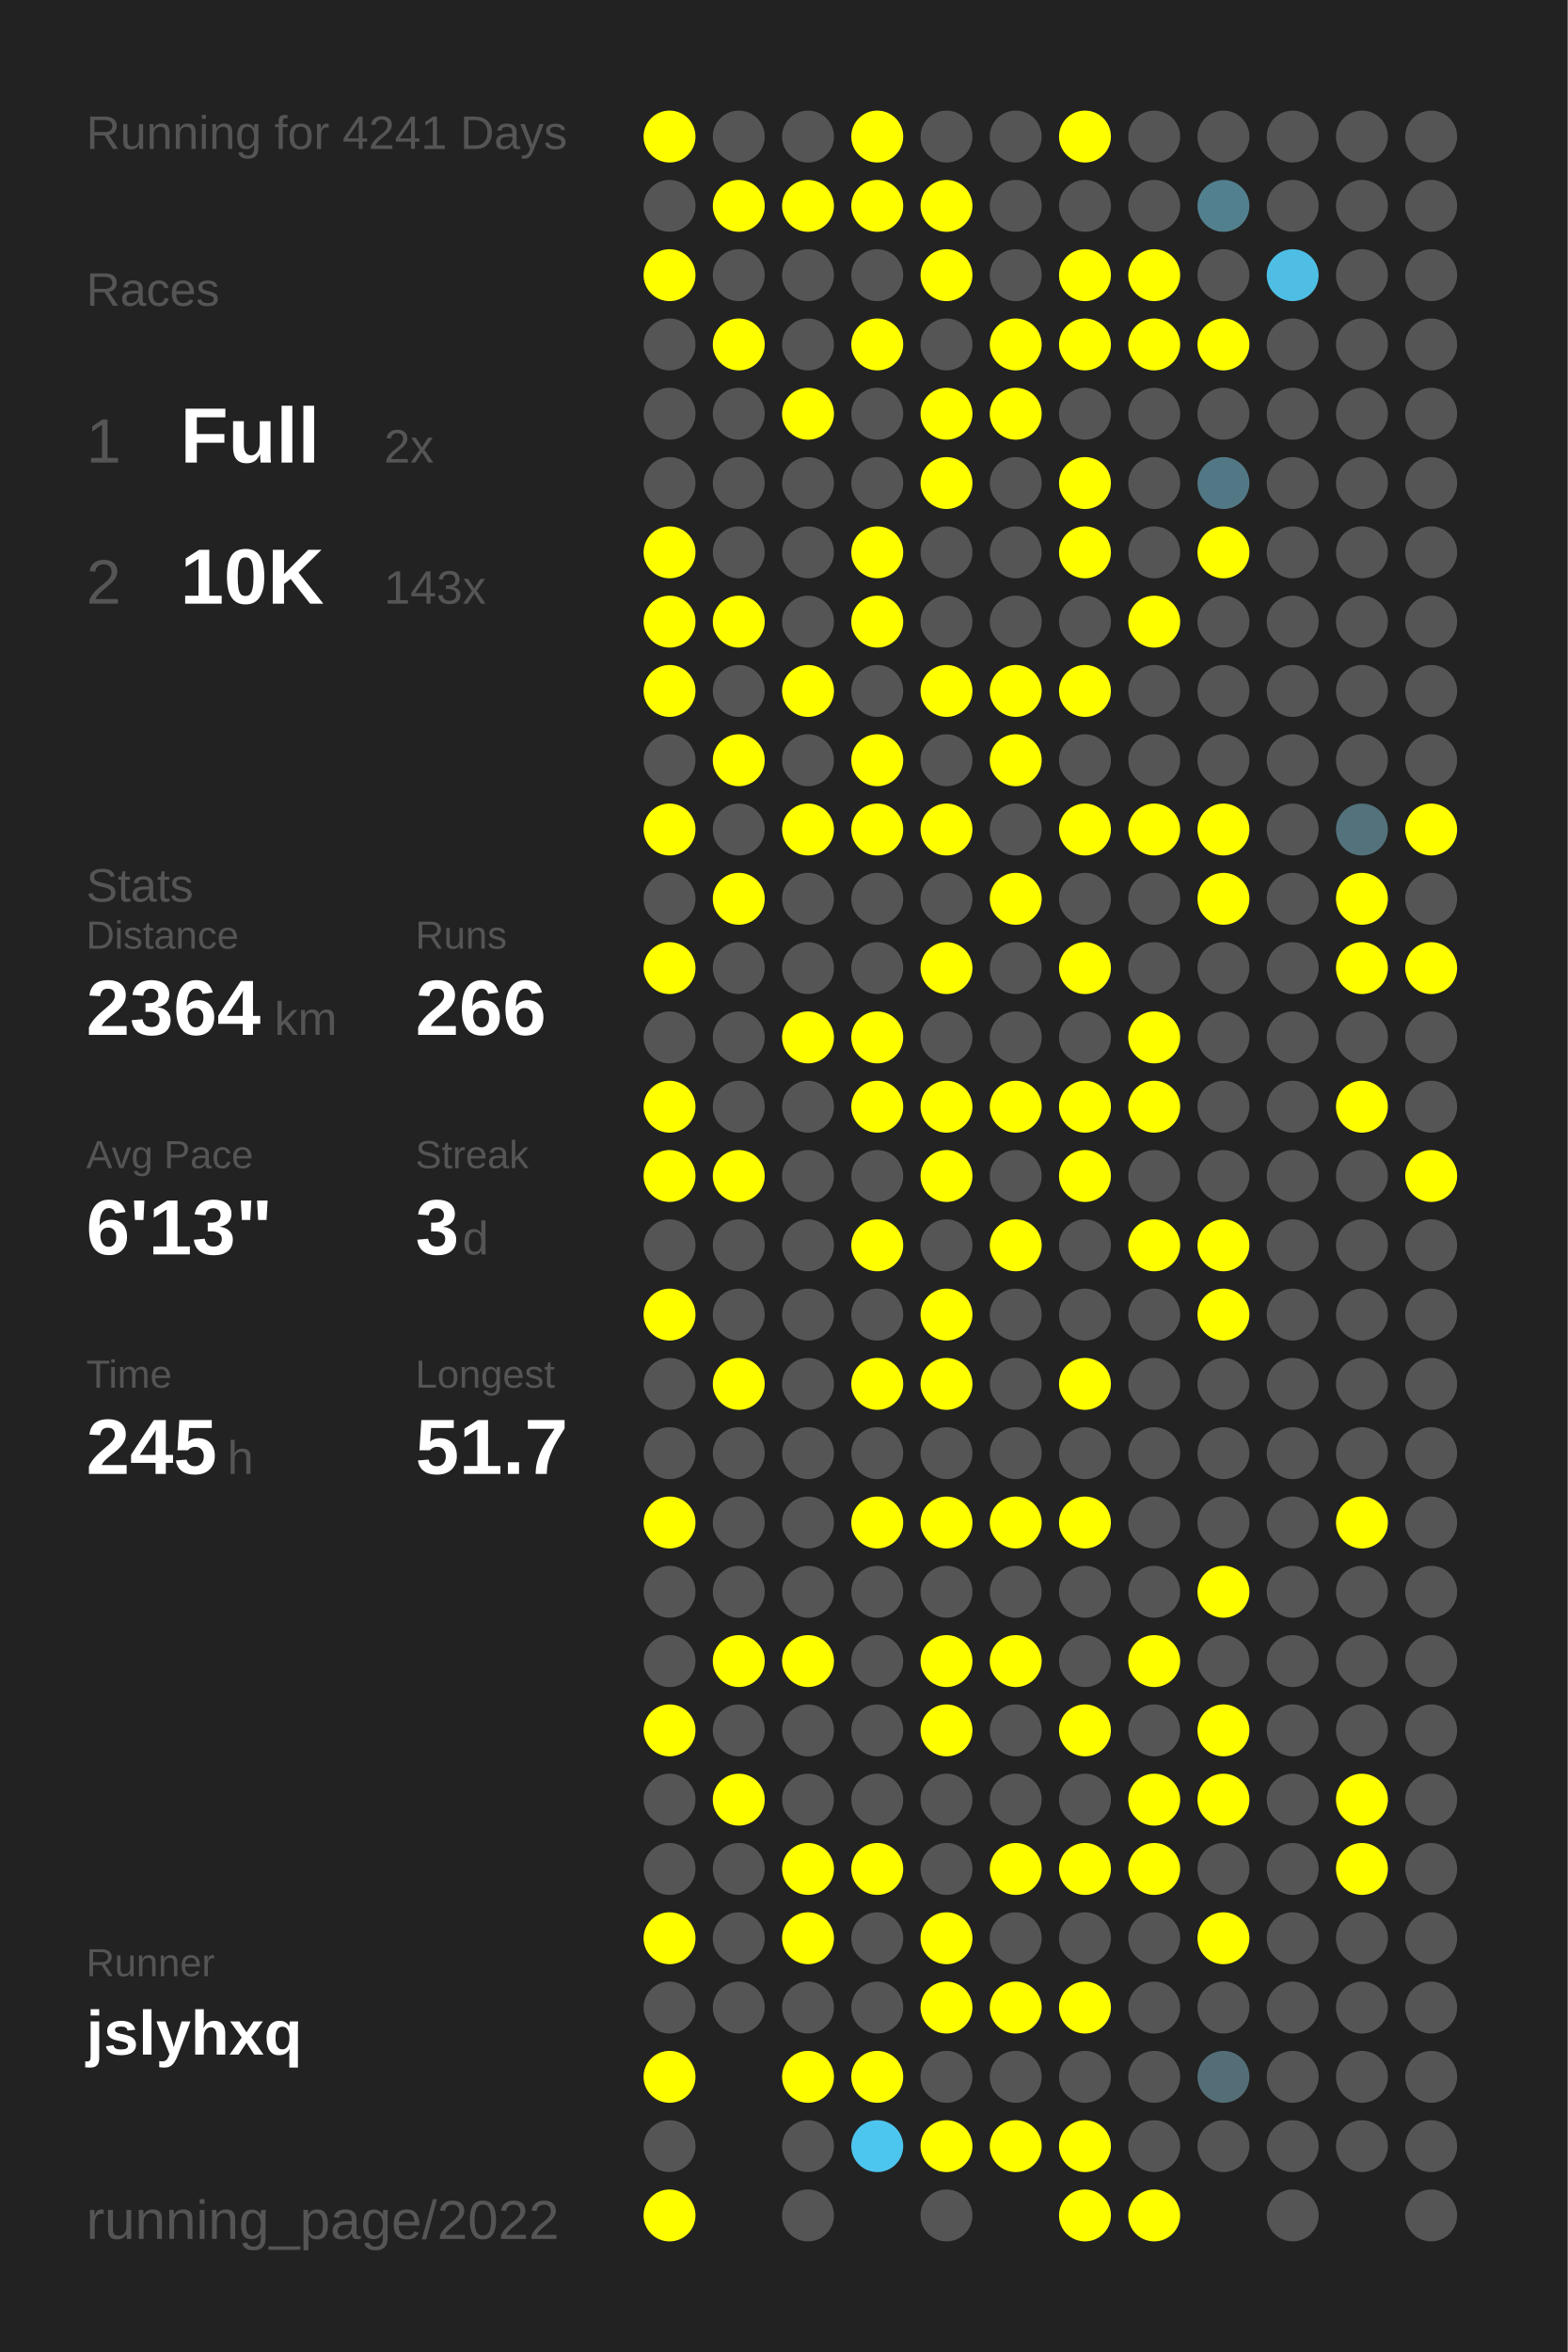
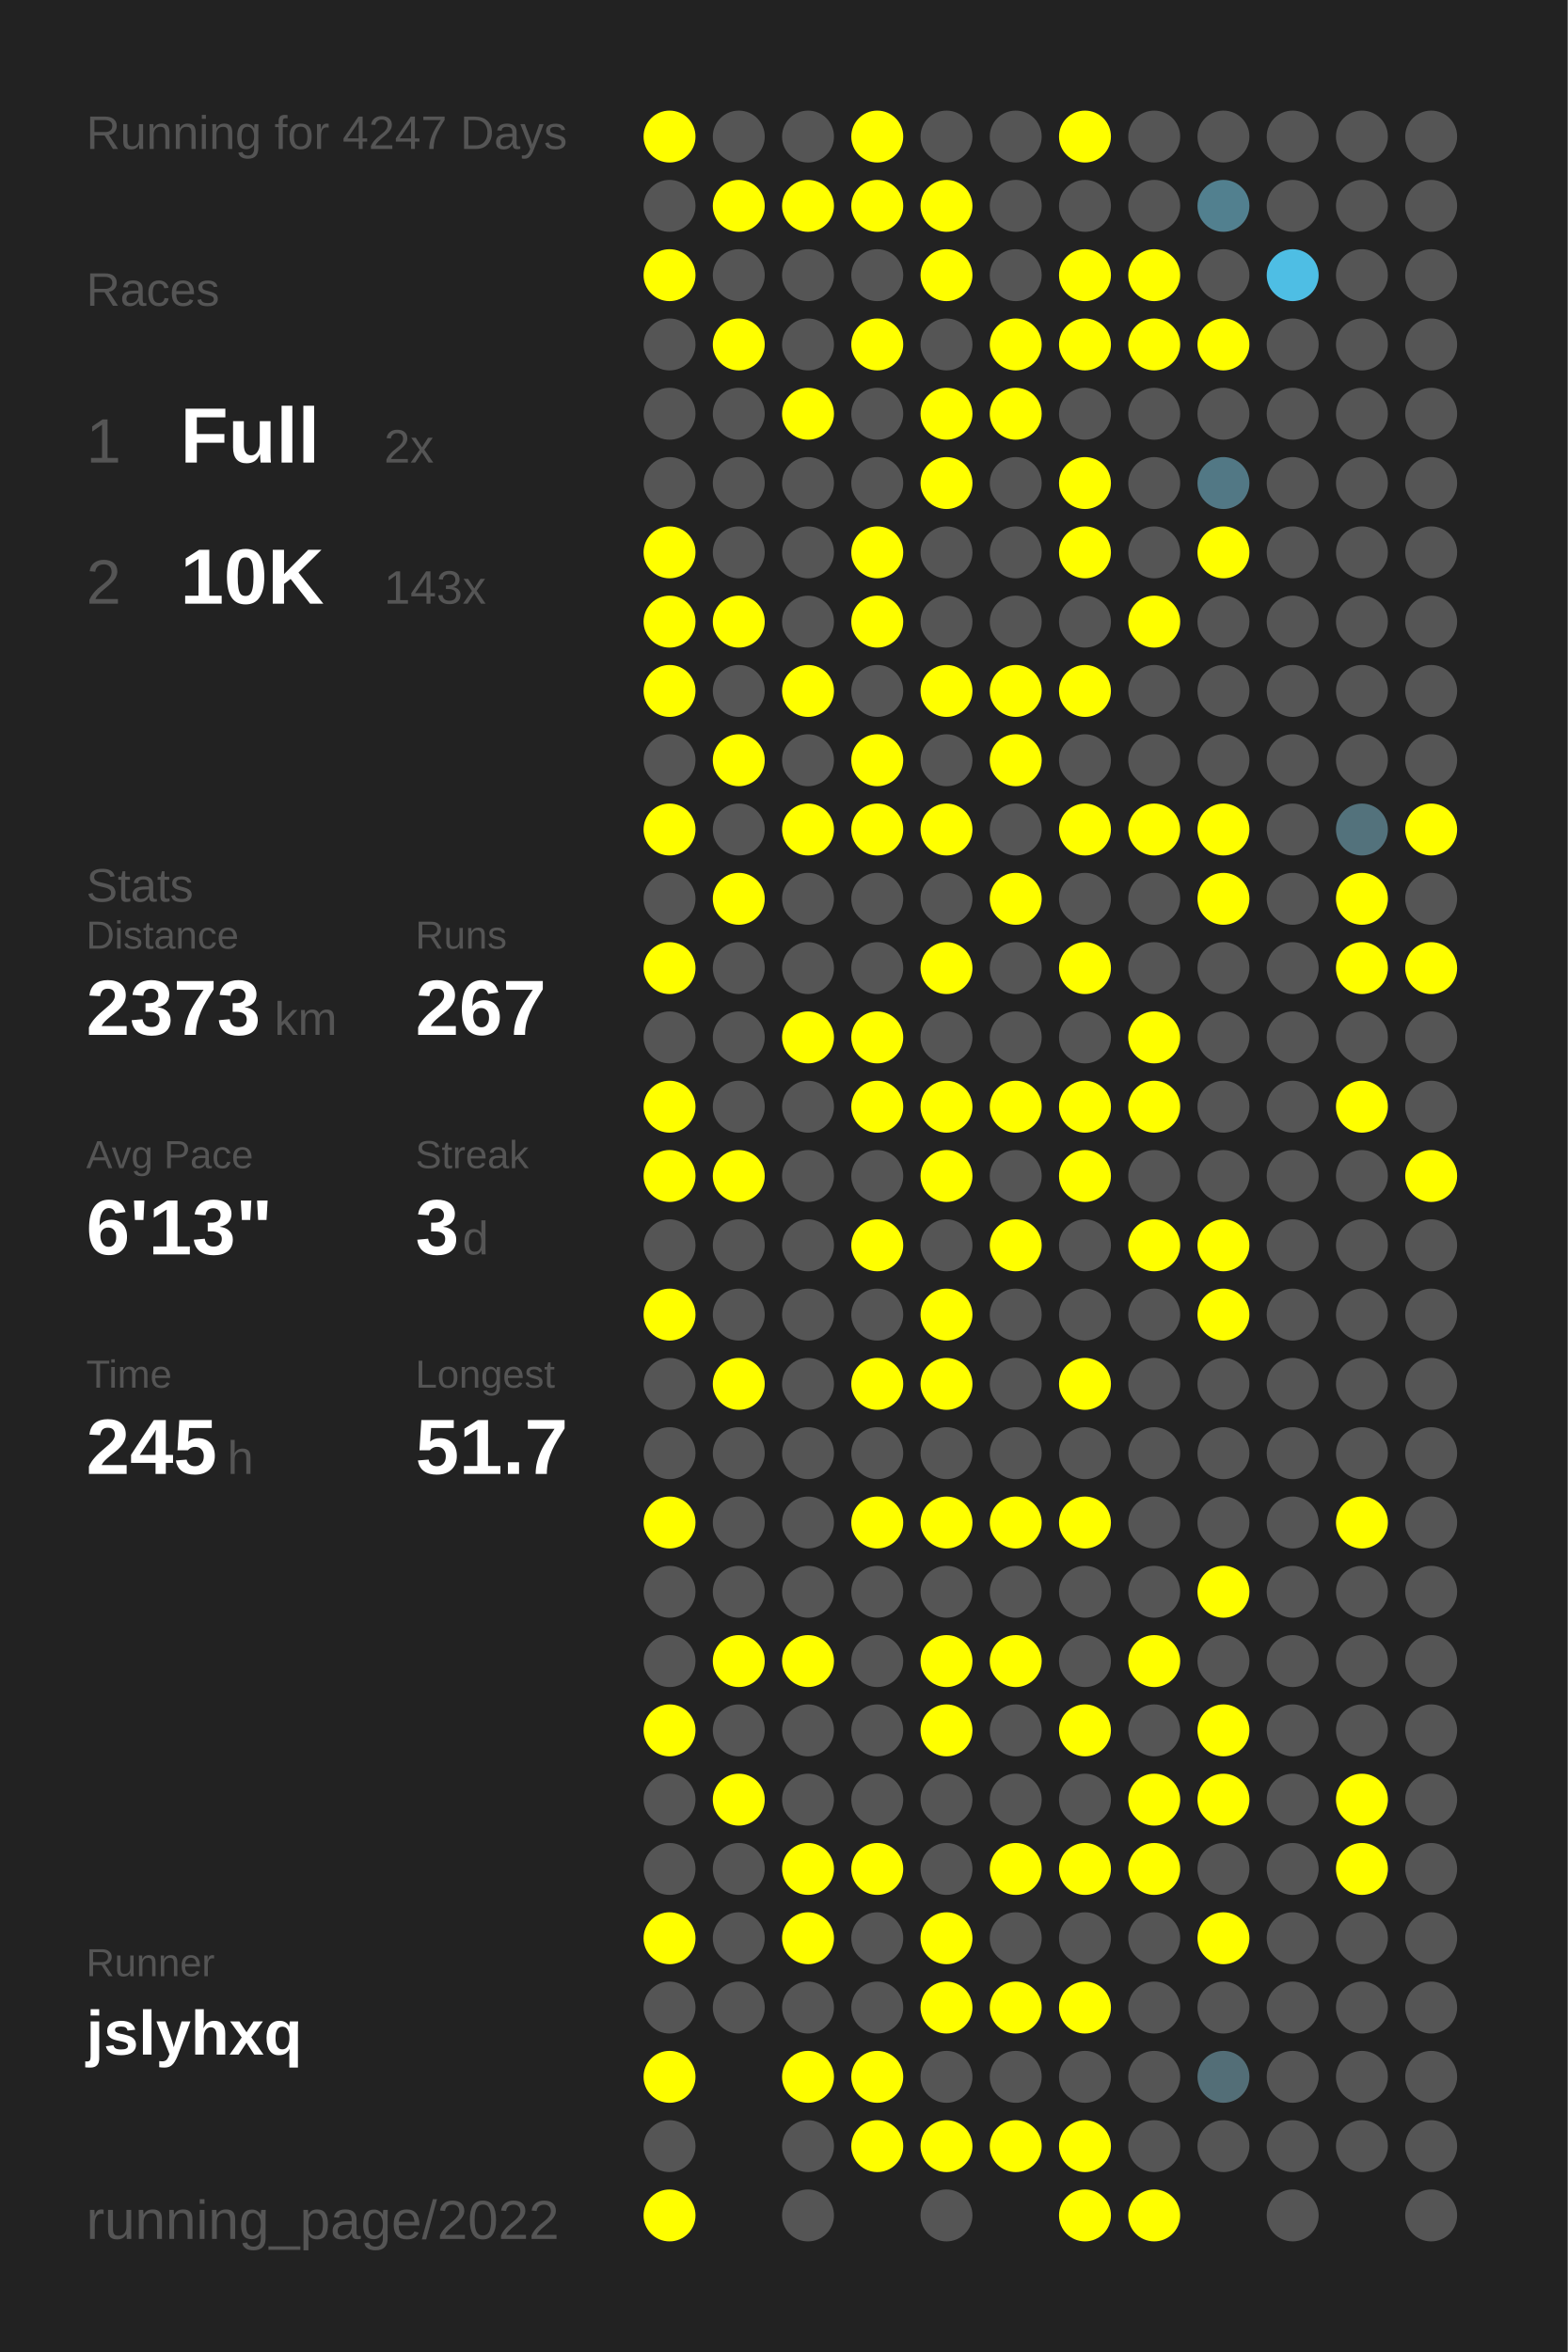
<svg xmlns="http://www.w3.org/2000/svg" baseProfile="full" height="300mm" version="1.1" viewBox="0,0,200,300" width="200mm">
  <defs />
  <rect fill="#222222" height="300" width="200" x="0" y="0" />
-   <text fill="#555555" style="font-size:6px; font-family:Arial;" x="11" y="19">Running for 4241 Days</text>
+   <text fill="#555555" style="font-size:6px; font-family:Arial;" x="11" y="19">Running for 4247 Days</text>
  <text fill="#555555" style="font-size:6px; font-family:Arial;" x="11" y="39">Races</text>
  <text fill="#555555" style="font-size:8px; font-family:Arial;" x="11" y="59">1</text>
  <text fill="#FFFFFF" style="font-size:10px; font-family:Arial; font-weight:bold;" x="23" y="59">Full</text>
  <text fill="#555555" style="font-size:6px; font-family:Arial;" x="49" y="59">2x</text>
  <text fill="#555555" style="font-size:8px; font-family:Arial;" x="11" y="77">2</text>
  <text fill="#FFFFFF" style="font-size:10px; font-family:Arial; font-weight:bold;" x="23" y="77">10K</text>
  <text fill="#555555" style="font-size:6px; font-family:Arial;" x="49" y="77">143x</text>
  <text fill="#555555" style="font-size:6px; font-family:Arial;" x="11" y="115">Stats</text>
  <text fill="#555555" style="font-size:5px; font-family:Arial;" x="11" y="121">Distance</text>
-   <text fill="#FFFFFF" style="font-size:10px; font-family:Arial; font-weight:bold;" x="11" y="132">2364</text>
+   <text fill="#FFFFFF" style="font-size:10px; font-family:Arial; font-weight:bold;" x="11" y="132">2373</text>
  <text fill="#555555" style="font-size:6px; font-family:Arial;" x="35" y="132">km</text>
  <text fill="#555555" style="font-size:5px; font-family:Arial;" x="53" y="121">Runs</text>
-   <text fill="#FFFFFF" style="font-size:10px; font-family:Arial; font-weight:bold;" x="53" y="132">266</text>
+   <text fill="#FFFFFF" style="font-size:10px; font-family:Arial; font-weight:bold;" x="53" y="132">267</text>
  <text fill="#555555" style="font-size:5px; font-family:Arial;" x="11" y="149">Avg Pace</text>
  <text fill="#FFFFFF" style="font-size:10px; font-family:Arial; font-weight:bold;" x="11" y="160">6'13"</text>
  <text fill="#555555" style="font-size:5px; font-family:Arial;" x="53" y="149">Streak</text>
  <text fill="#FFFFFF" style="font-size:10px; font-family:Arial; font-weight:bold;" x="53" y="160">3</text>
  <text fill="#555555" style="font-size:6px; font-family:Arial;" x="59" y="160">d</text>
  <text fill="#555555" style="font-size:5px; font-family:Arial;" x="11" y="177">Time</text>
  <text fill="#FFFFFF" style="font-size:10px; font-family:Arial; font-weight:bold;" x="11" y="188">245</text>
  <text fill="#555555" style="font-size:6px; font-family:Arial;" x="29" y="188">h</text>
  <text fill="#555555" style="font-size:5px; font-family:Arial;" x="53" y="177">Longest</text>
  <text fill="#FFFFFF" style="font-size:10px; font-family:Arial; font-weight:bold;" x="53" y="188">51.7</text>
  <text fill="#555555" style="font-size:5px; font-family:Arial;" x="11" y="252.065">Runner</text>
  <text fill="#FFFFFF" style="font-size:8px; font-family:Arial; font-weight:bold;" x="11" y="262.065">jslyhxq</text>
  <text fill="#555555" style="font-size:7px; font-family:Arial;" x="11" y="285.581">running_page/2022</text>
  <circle cx="85.417" cy="17.419" fill="#FFFF00" r="3.312" />
  <circle cx="85.417" cy="26.258" fill="#555555" r="3.312" />
  <circle cx="85.417" cy="35.097" fill="#FFFF00" r="3.312" />
  <circle cx="85.417" cy="43.935" fill="#555555" r="3.312" />
  <circle cx="85.417" cy="52.774" fill="#555555" r="3.312" />
  <circle cx="85.417" cy="61.613" fill="#555555" r="3.312" />
  <circle cx="85.417" cy="70.452" fill="#FFFF00" r="3.312" />
  <circle cx="85.417" cy="79.29" fill="#FFFF00" r="3.312" />
  <circle cx="85.417" cy="88.129" fill="#FFFF00" r="3.312" />
  <circle cx="85.417" cy="96.968" fill="#555555" r="3.312" />
  <circle cx="85.417" cy="105.806" fill="#FFFF00" r="3.312" />
  <circle cx="85.417" cy="114.645" fill="#555555" r="3.312" />
  <circle cx="85.417" cy="123.484" fill="#FFFF00" r="3.312" />
  <circle cx="85.417" cy="132.323" fill="#555555" r="3.312" />
  <circle cx="85.417" cy="141.161" fill="#FFFF00" r="3.312" />
  <circle cx="85.417" cy="150" fill="#FFFF00" r="3.312" />
  <circle cx="85.417" cy="158.839" fill="#555555" r="3.312" />
  <circle cx="85.417" cy="167.677" fill="#FFFF00" r="3.312" />
  <circle cx="85.417" cy="176.516" fill="#555555" r="3.312" />
  <circle cx="85.417" cy="185.355" fill="#555555" r="3.312" />
  <circle cx="85.417" cy="194.194" fill="#FFFF00" r="3.312" />
  <circle cx="85.417" cy="203.032" fill="#555555" r="3.312" />
  <circle cx="85.417" cy="211.871" fill="#555555" r="3.312" />
  <circle cx="85.417" cy="220.71" fill="#FFFF00" r="3.312" />
  <circle cx="85.417" cy="229.548" fill="#555555" r="3.312" />
  <circle cx="85.417" cy="238.387" fill="#555555" r="3.312" />
  <circle cx="85.417" cy="247.226" fill="#FFFF00" r="3.312" />
  <circle cx="85.417" cy="256.065" fill="#555555" r="3.312" />
  <circle cx="85.417" cy="264.903" fill="#FFFF00" r="3.312" />
  <circle cx="85.417" cy="273.742" fill="#555555" r="3.312" />
  <circle cx="85.417" cy="282.581" fill="#FFFF00" r="3.312" />
  <circle cx="94.25" cy="17.419" fill="#555555" r="3.312" />
  <circle cx="94.25" cy="26.258" fill="#FFFF00" r="3.312" />
  <circle cx="94.25" cy="35.097" fill="#555555" r="3.312" />
  <circle cx="94.25" cy="43.935" fill="#FFFF00" r="3.312" />
  <circle cx="94.25" cy="52.774" fill="#555555" r="3.312" />
  <circle cx="94.25" cy="61.613" fill="#555555" r="3.312" />
  <circle cx="94.25" cy="70.452" fill="#555555" r="3.312" />
  <circle cx="94.25" cy="79.29" fill="#FFFF00" r="3.312" />
  <circle cx="94.25" cy="88.129" fill="#555555" r="3.312" />
  <circle cx="94.25" cy="96.968" fill="#FFFF00" r="3.312" />
  <circle cx="94.25" cy="105.806" fill="#555555" r="3.312" />
  <circle cx="94.25" cy="114.645" fill="#FFFF00" r="3.312" />
  <circle cx="94.25" cy="123.484" fill="#555555" r="3.312" />
  <circle cx="94.25" cy="132.323" fill="#555555" r="3.312" />
  <circle cx="94.25" cy="141.161" fill="#555555" r="3.312" />
  <circle cx="94.25" cy="150" fill="#FFFF00" r="3.312" />
  <circle cx="94.25" cy="158.839" fill="#555555" r="3.312" />
  <circle cx="94.25" cy="167.677" fill="#555555" r="3.312" />
  <circle cx="94.25" cy="176.516" fill="#FFFF00" r="3.312" />
  <circle cx="94.25" cy="185.355" fill="#555555" r="3.312" />
  <circle cx="94.25" cy="194.194" fill="#555555" r="3.312" />
  <circle cx="94.25" cy="203.032" fill="#555555" r="3.312" />
  <circle cx="94.25" cy="211.871" fill="#FFFF00" r="3.312" />
  <circle cx="94.25" cy="220.71" fill="#555555" r="3.312" />
  <circle cx="94.25" cy="229.548" fill="#FFFF00" r="3.312" />
  <circle cx="94.25" cy="238.387" fill="#555555" r="3.312" />
  <circle cx="94.25" cy="247.226" fill="#555555" r="3.312" />
  <circle cx="94.25" cy="256.065" fill="#555555" r="3.312" />
  <circle cx="103.083" cy="17.419" fill="#555555" r="3.312" />
  <circle cx="103.083" cy="26.258" fill="#FFFF00" r="3.312" />
  <circle cx="103.083" cy="35.097" fill="#555555" r="3.312" />
  <circle cx="103.083" cy="43.935" fill="#555555" r="3.312" />
  <circle cx="103.083" cy="52.774" fill="#FFFF00" r="3.312" />
  <circle cx="103.083" cy="61.613" fill="#555555" r="3.312" />
  <circle cx="103.083" cy="70.452" fill="#555555" r="3.312" />
  <circle cx="103.083" cy="79.29" fill="#555555" r="3.312" />
  <circle cx="103.083" cy="88.129" fill="#FFFF00" r="3.312" />
  <circle cx="103.083" cy="96.968" fill="#555555" r="3.312" />
  <circle cx="103.083" cy="105.806" fill="#FFFF00" r="3.312" />
  <circle cx="103.083" cy="114.645" fill="#555555" r="3.312" />
  <circle cx="103.083" cy="123.484" fill="#555555" r="3.312" />
  <circle cx="103.083" cy="132.323" fill="#FFFF00" r="3.312" />
  <circle cx="103.083" cy="141.161" fill="#555555" r="3.312" />
  <circle cx="103.083" cy="150" fill="#555555" r="3.312" />
  <circle cx="103.083" cy="158.839" fill="#555555" r="3.312" />
  <circle cx="103.083" cy="167.677" fill="#555555" r="3.312" />
  <circle cx="103.083" cy="176.516" fill="#555555" r="3.312" />
  <circle cx="103.083" cy="185.355" fill="#555555" r="3.312" />
  <circle cx="103.083" cy="194.194" fill="#555555" r="3.312" />
  <circle cx="103.083" cy="203.032" fill="#555555" r="3.312" />
  <circle cx="103.083" cy="211.871" fill="#FFFF00" r="3.312" />
  <circle cx="103.083" cy="220.71" fill="#555555" r="3.312" />
  <circle cx="103.083" cy="229.548" fill="#555555" r="3.312" />
  <circle cx="103.083" cy="238.387" fill="#FFFF00" r="3.312" />
  <circle cx="103.083" cy="247.226" fill="#FFFF00" r="3.312" />
  <circle cx="103.083" cy="256.065" fill="#555555" r="3.312" />
  <circle cx="103.083" cy="264.903" fill="#FFFF00" r="3.312" />
  <circle cx="103.083" cy="273.742" fill="#555555" r="3.312" />
  <circle cx="103.083" cy="282.581" fill="#555555" r="3.312" />
  <circle cx="111.917" cy="17.419" fill="#FFFF00" r="3.312" />
  <circle cx="111.917" cy="26.258" fill="#FFFF00" r="3.312" />
  <circle cx="111.917" cy="35.097" fill="#555555" r="3.312" />
  <circle cx="111.917" cy="43.935" fill="#FFFF00" r="3.312" />
  <circle cx="111.917" cy="52.774" fill="#555555" r="3.312" />
  <circle cx="111.917" cy="61.613" fill="#555555" r="3.312" />
  <circle cx="111.917" cy="70.452" fill="#FFFF00" r="3.312" />
  <circle cx="111.917" cy="79.29" fill="#FFFF00" r="3.312" />
  <circle cx="111.917" cy="88.129" fill="#555555" r="3.312" />
  <circle cx="111.917" cy="96.968" fill="#FFFF00" r="3.312" />
  <circle cx="111.917" cy="105.806" fill="#FFFF00" r="3.312" />
  <circle cx="111.917" cy="114.645" fill="#555555" r="3.312" />
  <circle cx="111.917" cy="123.484" fill="#555555" r="3.312" />
  <circle cx="111.917" cy="132.323" fill="#FFFF00" r="3.312" />
  <circle cx="111.917" cy="141.161" fill="#FFFF00" r="3.312" />
  <circle cx="111.917" cy="150" fill="#555555" r="3.312" />
  <circle cx="111.917" cy="158.839" fill="#FFFF00" r="3.312" />
  <circle cx="111.917" cy="167.677" fill="#555555" r="3.312" />
  <circle cx="111.917" cy="176.516" fill="#FFFF00" r="3.312" />
  <circle cx="111.917" cy="185.355" fill="#555555" r="3.312" />
  <circle cx="111.917" cy="194.194" fill="#FFFF00" r="3.312" />
  <circle cx="111.917" cy="203.032" fill="#555555" r="3.312" />
  <circle cx="111.917" cy="211.871" fill="#555555" r="3.312" />
  <circle cx="111.917" cy="220.71" fill="#555555" r="3.312" />
  <circle cx="111.917" cy="229.548" fill="#555555" r="3.312" />
  <circle cx="111.917" cy="238.387" fill="#FFFF00" r="3.312" />
  <circle cx="111.917" cy="247.226" fill="#555555" r="3.312" />
  <circle cx="111.917" cy="256.065" fill="#555555" r="3.312" />
  <circle cx="111.917" cy="264.903" fill="#FFFF00" r="3.312" />
-   <circle cx="111.917" cy="273.742" fill="#4dc6ef" r="3.312" />
+   <circle cx="111.917" cy="273.742" fill="#FFFF00" r="3.312" />
  <circle cx="120.75" cy="17.419" fill="#555555" r="3.312" />
  <circle cx="120.75" cy="26.258" fill="#FFFF00" r="3.312" />
  <circle cx="120.75" cy="35.097" fill="#FFFF00" r="3.312" />
  <circle cx="120.75" cy="43.935" fill="#555555" r="3.312" />
  <circle cx="120.75" cy="52.774" fill="#FFFF00" r="3.312" />
  <circle cx="120.75" cy="61.613" fill="#FFFF00" r="3.312" />
  <circle cx="120.75" cy="70.452" fill="#555555" r="3.312" />
  <circle cx="120.75" cy="79.29" fill="#555555" r="3.312" />
  <circle cx="120.75" cy="88.129" fill="#FFFF00" r="3.312" />
  <circle cx="120.75" cy="96.968" fill="#555555" r="3.312" />
  <circle cx="120.75" cy="105.806" fill="#FFFF00" r="3.312" />
  <circle cx="120.75" cy="114.645" fill="#555555" r="3.312" />
  <circle cx="120.75" cy="123.484" fill="#FFFF00" r="3.312" />
  <circle cx="120.75" cy="132.323" fill="#555555" r="3.312" />
  <circle cx="120.75" cy="141.161" fill="#FFFF00" r="3.312" />
  <circle cx="120.75" cy="150" fill="#FFFF00" r="3.312" />
  <circle cx="120.75" cy="158.839" fill="#555555" r="3.312" />
  <circle cx="120.75" cy="167.677" fill="#FFFF00" r="3.312" />
  <circle cx="120.75" cy="176.516" fill="#FFFF00" r="3.312" />
  <circle cx="120.75" cy="185.355" fill="#555555" r="3.312" />
  <circle cx="120.75" cy="194.194" fill="#FFFF00" r="3.312" />
  <circle cx="120.75" cy="203.032" fill="#555555" r="3.312" />
  <circle cx="120.75" cy="211.871" fill="#FFFF00" r="3.312" />
  <circle cx="120.75" cy="220.71" fill="#FFFF00" r="3.312" />
  <circle cx="120.75" cy="229.548" fill="#555555" r="3.312" />
  <circle cx="120.75" cy="238.387" fill="#555555" r="3.312" />
  <circle cx="120.75" cy="247.226" fill="#FFFF00" r="3.312" />
  <circle cx="120.75" cy="256.065" fill="#FFFF00" r="3.312" />
  <circle cx="120.75" cy="264.903" fill="#555555" r="3.312" />
  <circle cx="120.75" cy="273.742" fill="#FFFF00" r="3.312" />
  <circle cx="120.75" cy="282.581" fill="#555555" r="3.312" />
  <circle cx="129.583" cy="17.419" fill="#555555" r="3.312" />
  <circle cx="129.583" cy="26.258" fill="#555555" r="3.312" />
  <circle cx="129.583" cy="35.097" fill="#555555" r="3.312" />
  <circle cx="129.583" cy="43.935" fill="#FFFF00" r="3.312" />
  <circle cx="129.583" cy="52.774" fill="#FFFF00" r="3.312" />
  <circle cx="129.583" cy="61.613" fill="#555555" r="3.312" />
  <circle cx="129.583" cy="70.452" fill="#555555" r="3.312" />
  <circle cx="129.583" cy="79.29" fill="#555555" r="3.312" />
  <circle cx="129.583" cy="88.129" fill="#FFFF00" r="3.312" />
  <circle cx="129.583" cy="96.968" fill="#FFFF00" r="3.312" />
  <circle cx="129.583" cy="105.806" fill="#555555" r="3.312" />
  <circle cx="129.583" cy="114.645" fill="#FFFF00" r="3.312" />
  <circle cx="129.583" cy="123.484" fill="#555555" r="3.312" />
  <circle cx="129.583" cy="132.323" fill="#555555" r="3.312" />
  <circle cx="129.583" cy="141.161" fill="#FFFF00" r="3.312" />
  <circle cx="129.583" cy="150" fill="#555555" r="3.312" />
  <circle cx="129.583" cy="158.839" fill="#FFFF00" r="3.312" />
  <circle cx="129.583" cy="167.677" fill="#555555" r="3.312" />
  <circle cx="129.583" cy="176.516" fill="#555555" r="3.312" />
  <circle cx="129.583" cy="185.355" fill="#555555" r="3.312" />
  <circle cx="129.583" cy="194.194" fill="#FFFF00" r="3.312" />
  <circle cx="129.583" cy="203.032" fill="#555555" r="3.312" />
  <circle cx="129.583" cy="211.871" fill="#FFFF00" r="3.312" />
  <circle cx="129.583" cy="220.71" fill="#555555" r="3.312" />
  <circle cx="129.583" cy="229.548" fill="#555555" r="3.312" />
  <circle cx="129.583" cy="238.387" fill="#FFFF00" r="3.312" />
  <circle cx="129.583" cy="247.226" fill="#555555" r="3.312" />
  <circle cx="129.583" cy="256.065" fill="#FFFF00" r="3.312" />
  <circle cx="129.583" cy="264.903" fill="#555555" r="3.312" />
  <circle cx="129.583" cy="273.742" fill="#FFFF00" r="3.312" />
  <circle cx="138.417" cy="17.419" fill="#FFFF00" r="3.312" />
  <circle cx="138.417" cy="26.258" fill="#555555" r="3.312" />
  <circle cx="138.417" cy="35.097" fill="#FFFF00" r="3.312" />
  <circle cx="138.417" cy="43.935" fill="#FFFF00" r="3.312" />
  <circle cx="138.417" cy="52.774" fill="#555555" r="3.312" />
  <circle cx="138.417" cy="61.613" fill="#FFFF00" r="3.312" />
  <circle cx="138.417" cy="70.452" fill="#FFFF00" r="3.312" />
  <circle cx="138.417" cy="79.29" fill="#555555" r="3.312" />
  <circle cx="138.417" cy="88.129" fill="#FFFF00" r="3.312" />
  <circle cx="138.417" cy="96.968" fill="#555555" r="3.312" />
  <circle cx="138.417" cy="105.806" fill="#FFFF00" r="3.312" />
  <circle cx="138.417" cy="114.645" fill="#555555" r="3.312" />
  <circle cx="138.417" cy="123.484" fill="#FFFF00" r="3.312" />
  <circle cx="138.417" cy="132.323" fill="#555555" r="3.312" />
  <circle cx="138.417" cy="141.161" fill="#FFFF00" r="3.312" />
  <circle cx="138.417" cy="150" fill="#FFFF00" r="3.312" />
  <circle cx="138.417" cy="158.839" fill="#555555" r="3.312" />
  <circle cx="138.417" cy="167.677" fill="#555555" r="3.312" />
  <circle cx="138.417" cy="176.516" fill="#FFFF00" r="3.312" />
  <circle cx="138.417" cy="185.355" fill="#555555" r="3.312" />
  <circle cx="138.417" cy="194.194" fill="#FFFF00" r="3.312" />
  <circle cx="138.417" cy="203.032" fill="#555555" r="3.312" />
  <circle cx="138.417" cy="211.871" fill="#555555" r="3.312" />
  <circle cx="138.417" cy="220.71" fill="#FFFF00" r="3.312" />
  <circle cx="138.417" cy="229.548" fill="#555555" r="3.312" />
  <circle cx="138.417" cy="238.387" fill="#FFFF00" r="3.312" />
  <circle cx="138.417" cy="247.226" fill="#555555" r="3.312" />
  <circle cx="138.417" cy="256.065" fill="#FFFF00" r="3.312" />
  <circle cx="138.417" cy="264.903" fill="#555555" r="3.312" />
  <circle cx="138.417" cy="273.742" fill="#FFFF00" r="3.312" />
  <circle cx="138.417" cy="282.581" fill="#FFFF00" r="3.312" />
  <circle cx="147.25" cy="17.419" fill="#555555" r="3.312" />
  <circle cx="147.25" cy="26.258" fill="#555555" r="3.312" />
  <circle cx="147.25" cy="35.097" fill="#FFFF00" r="3.312" />
  <circle cx="147.25" cy="43.935" fill="#FFFF00" r="3.312" />
  <circle cx="147.25" cy="52.774" fill="#555555" r="3.312" />
  <circle cx="147.25" cy="61.613" fill="#555555" r="3.312" />
  <circle cx="147.25" cy="70.452" fill="#555555" r="3.312" />
  <circle cx="147.25" cy="79.29" fill="#FFFF00" r="3.312" />
  <circle cx="147.25" cy="88.129" fill="#555555" r="3.312" />
  <circle cx="147.25" cy="96.968" fill="#555555" r="3.312" />
  <circle cx="147.25" cy="105.806" fill="#FFFF00" r="3.312" />
  <circle cx="147.25" cy="114.645" fill="#555555" r="3.312" />
  <circle cx="147.25" cy="123.484" fill="#555555" r="3.312" />
  <circle cx="147.25" cy="132.323" fill="#FFFF00" r="3.312" />
  <circle cx="147.25" cy="141.161" fill="#FFFF00" r="3.312" />
  <circle cx="147.25" cy="150" fill="#555555" r="3.312" />
  <circle cx="147.25" cy="158.839" fill="#FFFF00" r="3.312" />
  <circle cx="147.25" cy="167.677" fill="#555555" r="3.312" />
  <circle cx="147.25" cy="176.516" fill="#555555" r="3.312" />
  <circle cx="147.25" cy="185.355" fill="#555555" r="3.312" />
  <circle cx="147.25" cy="194.194" fill="#555555" r="3.312" />
  <circle cx="147.25" cy="203.032" fill="#555555" r="3.312" />
  <circle cx="147.25" cy="211.871" fill="#FFFF00" r="3.312" />
  <circle cx="147.25" cy="220.71" fill="#555555" r="3.312" />
  <circle cx="147.25" cy="229.548" fill="#FFFF00" r="3.312" />
  <circle cx="147.25" cy="238.387" fill="#FFFF00" r="3.312" />
  <circle cx="147.25" cy="247.226" fill="#555555" r="3.312" />
  <circle cx="147.25" cy="256.065" fill="#555555" r="3.312" />
  <circle cx="147.25" cy="264.903" fill="#555555" r="3.312" />
  <circle cx="147.25" cy="273.742" fill="#555555" r="3.312" />
  <circle cx="147.25" cy="282.581" fill="#FFFF00" r="3.312" />
  <circle cx="156.083" cy="17.419" fill="#555555" r="3.312" />
  <circle cx="156.083" cy="26.258" fill="#52808f" r="3.312" />
  <circle cx="156.083" cy="35.097" fill="#555555" r="3.312" />
  <circle cx="156.083" cy="43.935" fill="#FFFF00" r="3.312" />
  <circle cx="156.083" cy="52.774" fill="#555555" r="3.312" />
  <circle cx="156.083" cy="61.613" fill="#527885" r="3.312" />
  <circle cx="156.083" cy="70.452" fill="#FFFF00" r="3.312" />
  <circle cx="156.083" cy="79.29" fill="#555555" r="3.312" />
  <circle cx="156.083" cy="88.129" fill="#555555" r="3.312" />
  <circle cx="156.083" cy="96.968" fill="#555555" r="3.312" />
  <circle cx="156.083" cy="105.806" fill="#FFFF00" r="3.312" />
  <circle cx="156.083" cy="114.645" fill="#FFFF00" r="3.312" />
  <circle cx="156.083" cy="123.484" fill="#555555" r="3.312" />
  <circle cx="156.083" cy="132.323" fill="#555555" r="3.312" />
  <circle cx="156.083" cy="141.161" fill="#555555" r="3.312" />
  <circle cx="156.083" cy="150" fill="#555555" r="3.312" />
  <circle cx="156.083" cy="158.839" fill="#FFFF00" r="3.312" />
  <circle cx="156.083" cy="167.677" fill="#FFFF00" r="3.312" />
  <circle cx="156.083" cy="176.516" fill="#555555" r="3.312" />
  <circle cx="156.083" cy="185.355" fill="#555555" r="3.312" />
  <circle cx="156.083" cy="194.194" fill="#555555" r="3.312" />
  <circle cx="156.083" cy="203.032" fill="#FFFF00" r="3.312" />
  <circle cx="156.083" cy="211.871" fill="#555555" r="3.312" />
  <circle cx="156.083" cy="220.71" fill="#FFFF00" r="3.312" />
  <circle cx="156.083" cy="229.548" fill="#FFFF00" r="3.312" />
  <circle cx="156.083" cy="238.387" fill="#555555" r="3.312" />
  <circle cx="156.083" cy="247.226" fill="#FFFF00" r="3.312" />
  <circle cx="156.083" cy="256.065" fill="#555555" r="3.312" />
  <circle cx="156.083" cy="264.903" fill="#536e77" r="3.312" />
  <circle cx="156.083" cy="273.742" fill="#555555" r="3.312" />
  <circle cx="164.917" cy="17.419" fill="#555555" r="3.312" />
  <circle cx="164.917" cy="26.258" fill="#555555" r="3.312" />
  <circle cx="164.917" cy="35.097" fill="#4ebee4" r="3.312" />
  <circle cx="164.917" cy="43.935" fill="#555555" r="3.312" />
  <circle cx="164.917" cy="52.774" fill="#555555" r="3.312" />
  <circle cx="164.917" cy="61.613" fill="#555555" r="3.312" />
  <circle cx="164.917" cy="70.452" fill="#555555" r="3.312" />
  <circle cx="164.917" cy="79.29" fill="#555555" r="3.312" />
  <circle cx="164.917" cy="88.129" fill="#555555" r="3.312" />
  <circle cx="164.917" cy="96.968" fill="#555555" r="3.312" />
  <circle cx="164.917" cy="105.806" fill="#555555" r="3.312" />
  <circle cx="164.917" cy="114.645" fill="#555555" r="3.312" />
  <circle cx="164.917" cy="123.484" fill="#555555" r="3.312" />
  <circle cx="164.917" cy="132.323" fill="#555555" r="3.312" />
  <circle cx="164.917" cy="141.161" fill="#555555" r="3.312" />
  <circle cx="164.917" cy="150" fill="#555555" r="3.312" />
  <circle cx="164.917" cy="158.839" fill="#555555" r="3.312" />
  <circle cx="164.917" cy="167.677" fill="#555555" r="3.312" />
  <circle cx="164.917" cy="176.516" fill="#555555" r="3.312" />
  <circle cx="164.917" cy="185.355" fill="#555555" r="3.312" />
  <circle cx="164.917" cy="194.194" fill="#555555" r="3.312" />
  <circle cx="164.917" cy="203.032" fill="#555555" r="3.312" />
  <circle cx="164.917" cy="211.871" fill="#555555" r="3.312" />
  <circle cx="164.917" cy="220.71" fill="#555555" r="3.312" />
  <circle cx="164.917" cy="229.548" fill="#555555" r="3.312" />
  <circle cx="164.917" cy="238.387" fill="#555555" r="3.312" />
  <circle cx="164.917" cy="247.226" fill="#555555" r="3.312" />
  <circle cx="164.917" cy="256.065" fill="#555555" r="3.312" />
  <circle cx="164.917" cy="264.903" fill="#555555" r="3.312" />
  <circle cx="164.917" cy="273.742" fill="#555555" r="3.312" />
  <circle cx="164.917" cy="282.581" fill="#555555" r="3.312" />
  <circle cx="173.75" cy="17.419" fill="#555555" r="3.312" />
  <circle cx="173.75" cy="26.258" fill="#555555" r="3.312" />
  <circle cx="173.75" cy="35.097" fill="#555555" r="3.312" />
  <circle cx="173.75" cy="43.935" fill="#555555" r="3.312" />
  <circle cx="173.75" cy="52.774" fill="#555555" r="3.312" />
  <circle cx="173.75" cy="61.613" fill="#555555" r="3.312" />
  <circle cx="173.75" cy="70.452" fill="#555555" r="3.312" />
  <circle cx="173.75" cy="79.29" fill="#555555" r="3.312" />
  <circle cx="173.75" cy="88.129" fill="#555555" r="3.312" />
  <circle cx="173.75" cy="96.968" fill="#555555" r="3.312" />
  <circle cx="173.75" cy="105.806" fill="#53727c" r="3.312" />
  <circle cx="173.75" cy="114.645" fill="#FFFF00" r="3.312" />
  <circle cx="173.75" cy="123.484" fill="#FFFF00" r="3.312" />
  <circle cx="173.75" cy="132.323" fill="#555555" r="3.312" />
  <circle cx="173.75" cy="141.161" fill="#FFFF00" r="3.312" />
  <circle cx="173.75" cy="150" fill="#555555" r="3.312" />
  <circle cx="173.75" cy="158.839" fill="#555555" r="3.312" />
  <circle cx="173.75" cy="167.677" fill="#555555" r="3.312" />
  <circle cx="173.75" cy="176.516" fill="#555555" r="3.312" />
  <circle cx="173.75" cy="185.355" fill="#555555" r="3.312" />
  <circle cx="173.75" cy="194.194" fill="#FFFF00" r="3.312" />
  <circle cx="173.75" cy="203.032" fill="#555555" r="3.312" />
  <circle cx="173.75" cy="211.871" fill="#555555" r="3.312" />
  <circle cx="173.75" cy="220.71" fill="#555555" r="3.312" />
  <circle cx="173.75" cy="229.548" fill="#FFFF00" r="3.312" />
  <circle cx="173.75" cy="238.387" fill="#FFFF00" r="3.312" />
  <circle cx="173.75" cy="247.226" fill="#555555" r="3.312" />
  <circle cx="173.75" cy="256.065" fill="#555555" r="3.312" />
  <circle cx="173.75" cy="264.903" fill="#555555" r="3.312" />
  <circle cx="173.75" cy="273.742" fill="#555555" r="3.312" />
  <circle cx="182.583" cy="17.419" fill="#555555" r="3.312" />
  <circle cx="182.583" cy="26.258" fill="#555555" r="3.312" />
  <circle cx="182.583" cy="35.097" fill="#555555" r="3.312" />
  <circle cx="182.583" cy="43.935" fill="#555555" r="3.312" />
  <circle cx="182.583" cy="52.774" fill="#555555" r="3.312" />
  <circle cx="182.583" cy="61.613" fill="#555555" r="3.312" />
  <circle cx="182.583" cy="70.452" fill="#555555" r="3.312" />
  <circle cx="182.583" cy="79.29" fill="#555555" r="3.312" />
  <circle cx="182.583" cy="88.129" fill="#555555" r="3.312" />
  <circle cx="182.583" cy="96.968" fill="#555555" r="3.312" />
  <circle cx="182.583" cy="105.806" fill="#FFFF00" r="3.312" />
  <circle cx="182.583" cy="114.645" fill="#555555" r="3.312" />
  <circle cx="182.583" cy="123.484" fill="#FFFF00" r="3.312" />
  <circle cx="182.583" cy="132.323" fill="#555555" r="3.312" />
  <circle cx="182.583" cy="141.161" fill="#555555" r="3.312" />
  <circle cx="182.583" cy="150" fill="#FFFF00" r="3.312" />
  <circle cx="182.583" cy="158.839" fill="#555555" r="3.312" />
  <circle cx="182.583" cy="167.677" fill="#555555" r="3.312" />
  <circle cx="182.583" cy="176.516" fill="#555555" r="3.312" />
  <circle cx="182.583" cy="185.355" fill="#555555" r="3.312" />
  <circle cx="182.583" cy="194.194" fill="#555555" r="3.312" />
  <circle cx="182.583" cy="203.032" fill="#555555" r="3.312" />
  <circle cx="182.583" cy="211.871" fill="#555555" r="3.312" />
  <circle cx="182.583" cy="220.71" fill="#555555" r="3.312" />
  <circle cx="182.583" cy="229.548" fill="#555555" r="3.312" />
  <circle cx="182.583" cy="238.387" fill="#555555" r="3.312" />
  <circle cx="182.583" cy="247.226" fill="#555555" r="3.312" />
  <circle cx="182.583" cy="256.065" fill="#555555" r="3.312" />
  <circle cx="182.583" cy="264.903" fill="#555555" r="3.312" />
  <circle cx="182.583" cy="273.742" fill="#555555" r="3.312" />
  <circle cx="182.583" cy="282.581" fill="#555555" r="3.312" />
</svg>
